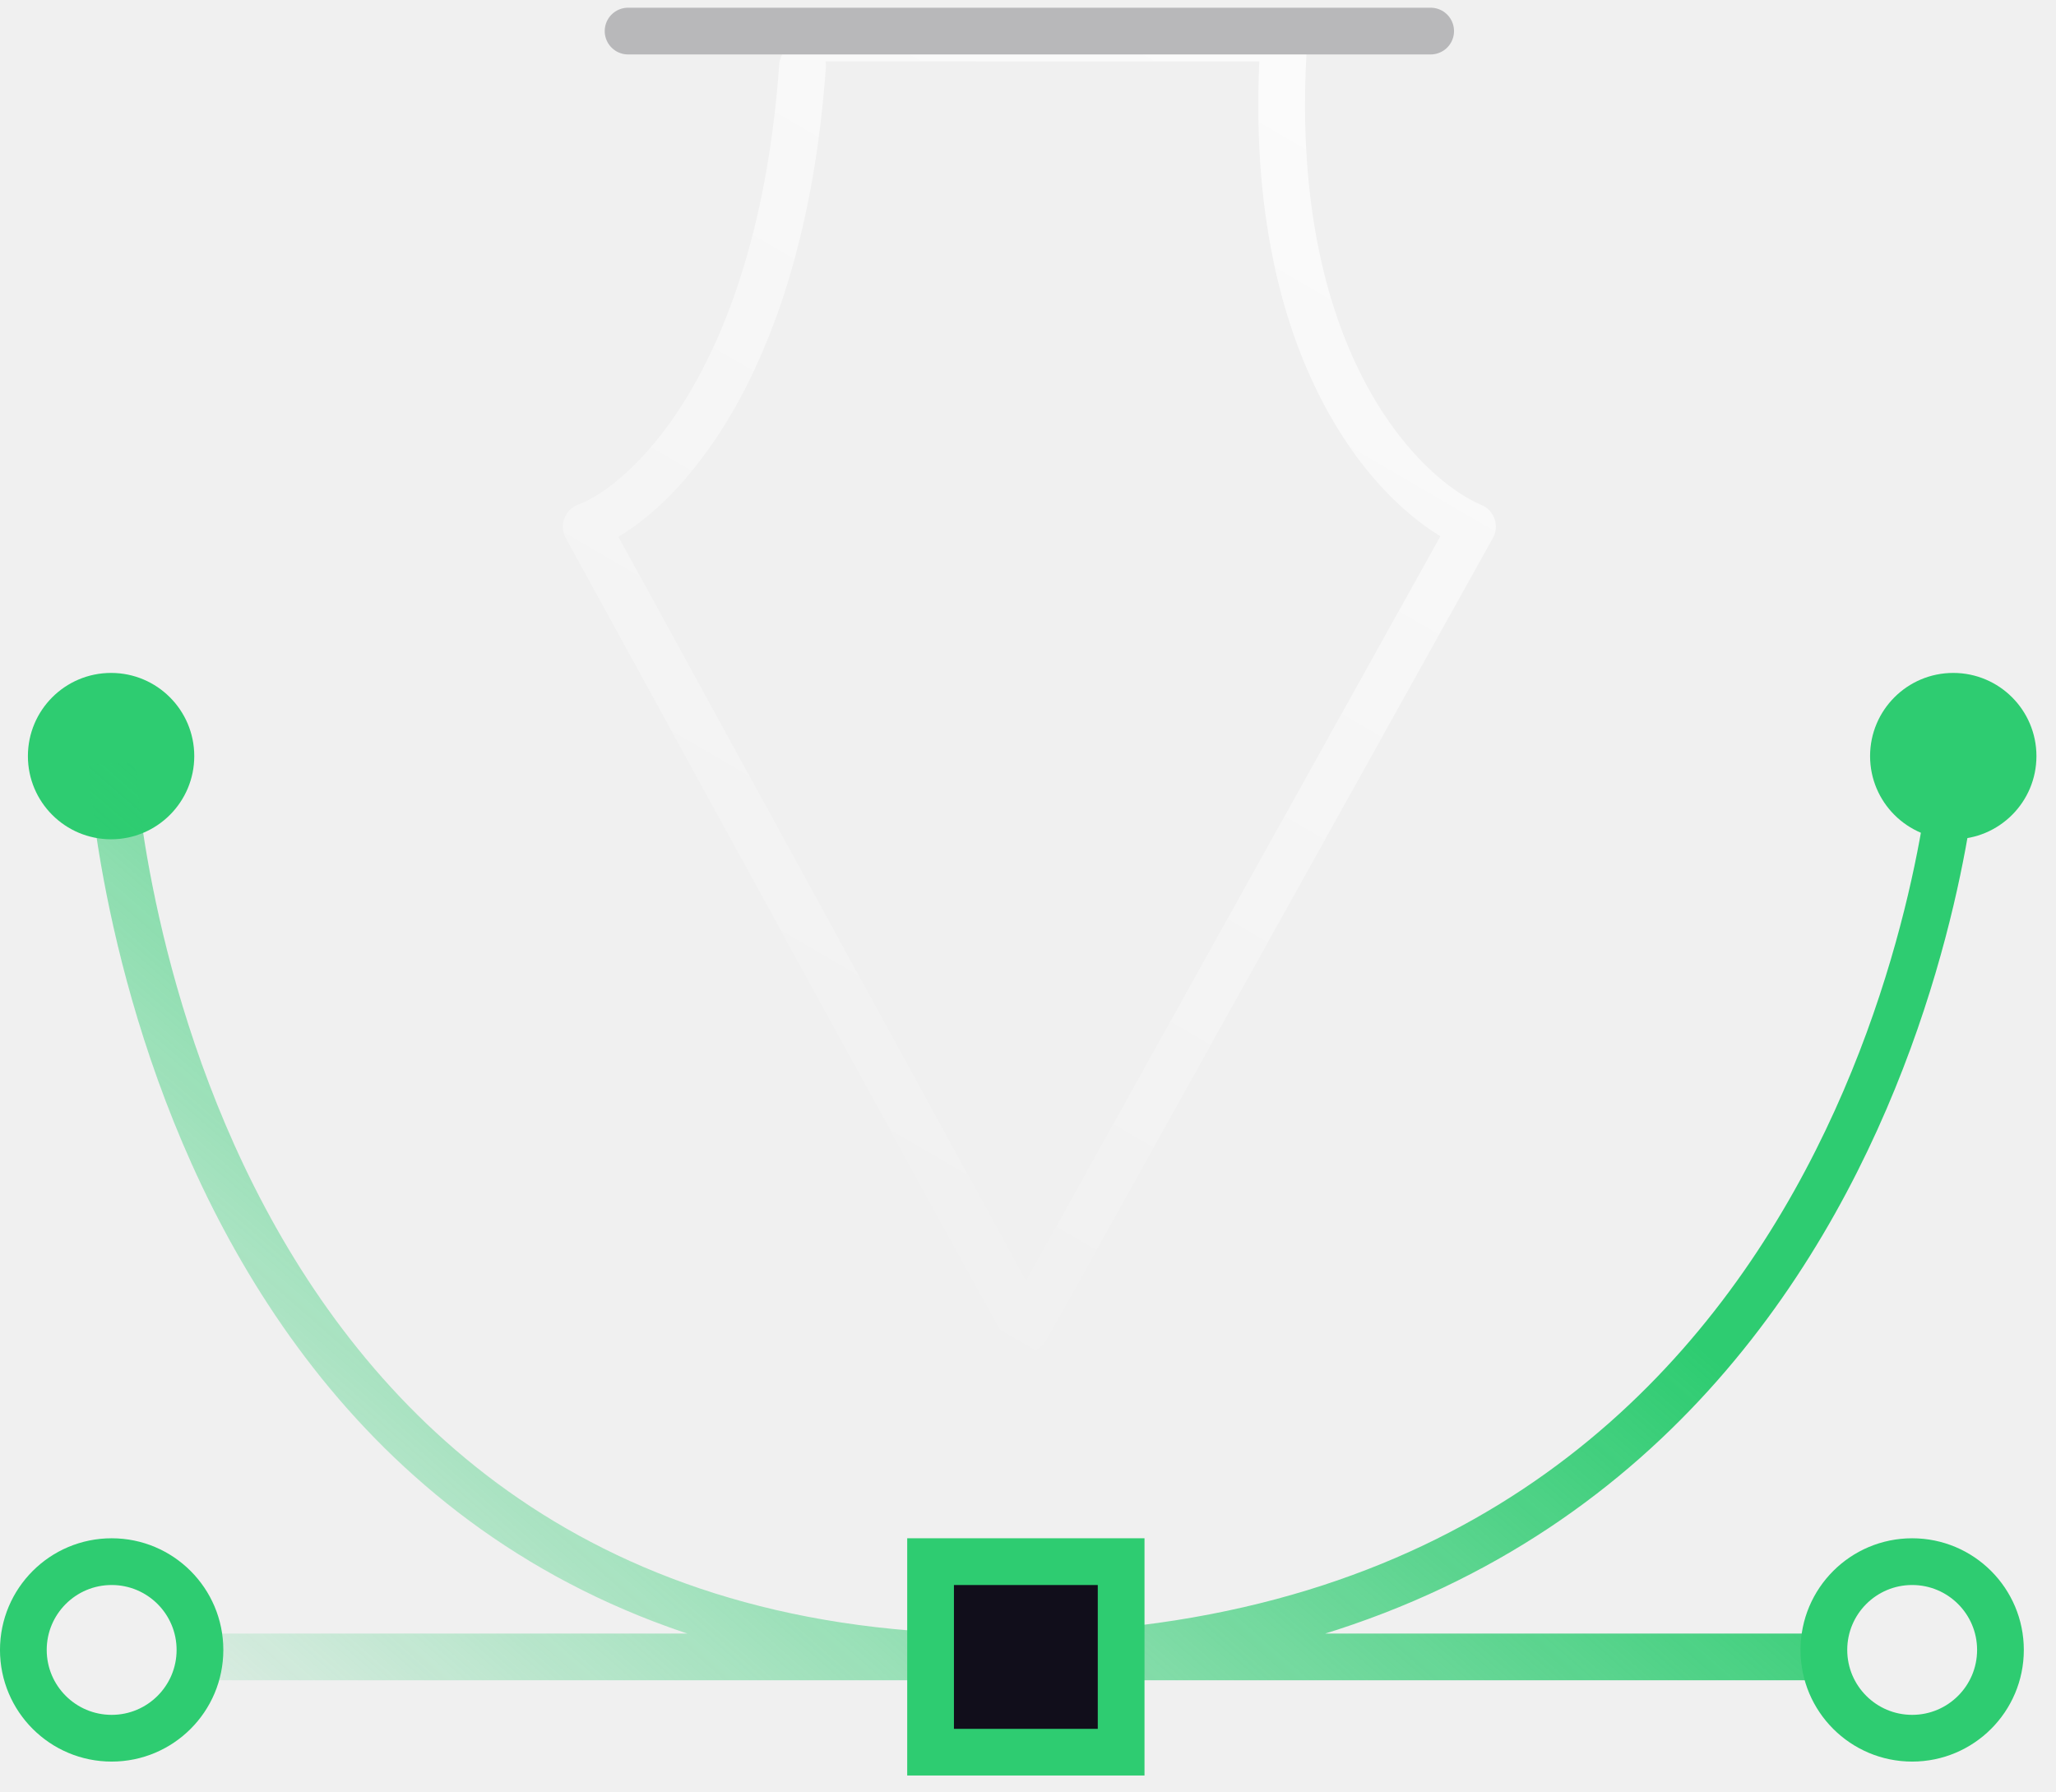
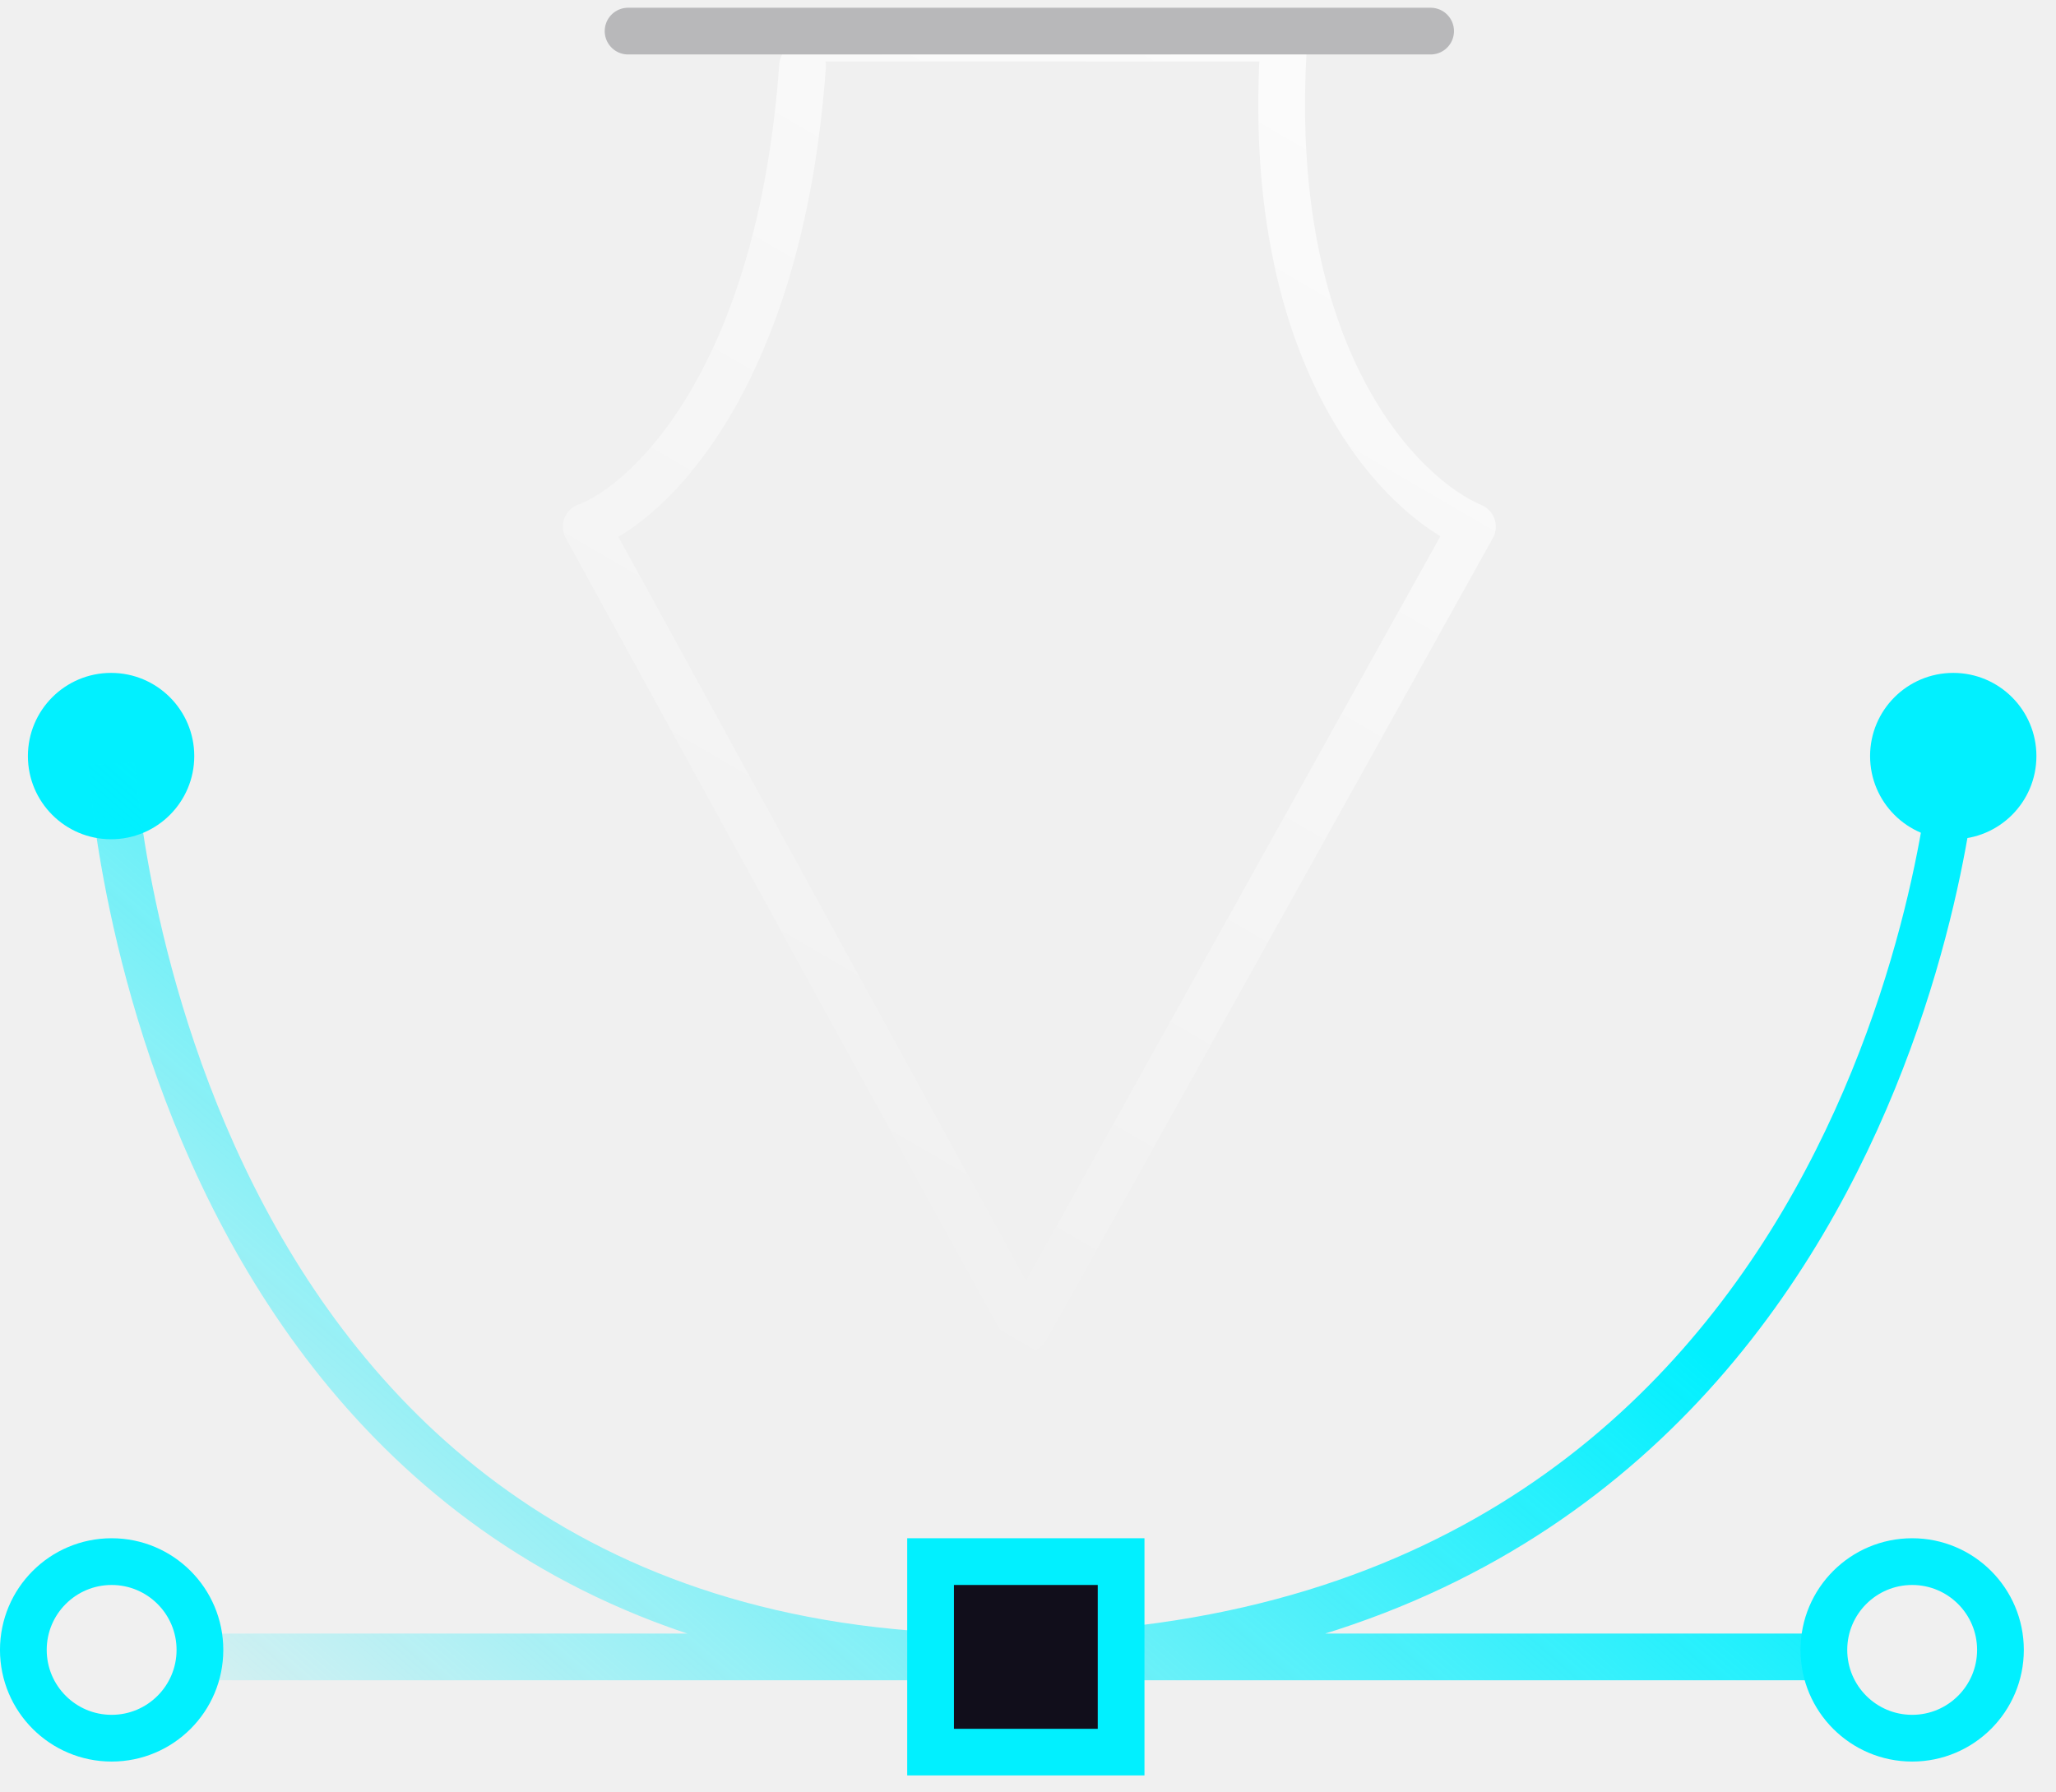
<svg xmlns="http://www.w3.org/2000/svg" width="70" height="61" viewBox="0 0 70 61" fill="none">
-   <g clip-path="url(#clip0_27_239)">
-     <g clip-path="url(#clip1_27_239)">
-       <g clip-path="url(#clip2_27_239)">
-         <path d="M3.782 28.575C5.346 28.575 6.614 27.307 6.614 25.743C6.614 24.179 5.346 22.911 3.782 22.911C2.218 22.911 0.95 24.179 0.95 25.743C0.95 27.307 2.218 28.575 3.782 28.575Z" fill="#2ECC71" />
-         <path d="M66.502 28.575C68.066 28.575 69.334 27.307 69.334 25.743C69.334 24.179 68.066 22.911 66.502 22.911C64.938 22.911 63.67 24.179 63.67 25.743C63.67 27.307 64.938 28.575 66.502 28.575Z" fill="#2ECC71" />
-         <path d="M27.324 1.296H43.718C42.958 12.131 47.679 16.898 50.134 17.928L34.927 45.252L19.958 17.928C22.097 17.136 26.564 12.891 27.324 2.246" stroke="url(#paint0_linear_27_239)" stroke-width="1.591" stroke-linecap="round" stroke-linejoin="round" />
-         <path d="M21.384 1.058H48.709" stroke="#B8B8BA" stroke-width="1.591" stroke-linecap="round" stroke-linejoin="round" />
-         <path d="M3.802 26C3.802 26 5.465 57.126 34.928 56.413C64.39 55.7 66.529 26 66.529 26M7.079 56.413H62.014" stroke="url(#paint1_linear_27_239)" stroke-width="1.591" />
-         <path d="M65.103 59.181C66.763 59.181 68.109 57.835 68.109 56.175C68.109 54.515 66.763 53.169 65.103 53.169C63.443 53.169 62.097 54.515 62.097 56.175C62.097 57.835 63.443 59.181 65.103 59.181Z" stroke="#2ECC71" stroke-width="1.591" />
-         <path d="M3.802 59.181C5.462 59.181 6.808 57.835 6.808 56.175C6.808 54.515 5.462 53.169 3.802 53.169C2.141 53.169 0.795 54.515 0.795 56.175C0.795 57.835 2.141 59.181 3.802 59.181Z" stroke="#2ECC71" stroke-width="1.591" />
-         <path d="M38.171 53.169H31.683V59.657H38.171V53.169Z" fill="#110E1B" stroke="#2ECC71" stroke-width="1.591" />
+   <g clip-path="url(#clip0_6095_483)">
+     <mask id="mask0_6095_483" style="mask-type:luminance" maskUnits="userSpaceOnUse" x="0" y="0" width="70" height="61">
+       <path d="M70 0H0V60.45H70V0Z" fill="white" />
+     </mask>
+     <g mask="url(#mask0_6095_483)">
+       <mask id="mask1_6095_483" style="mask-type:luminance" maskUnits="userSpaceOnUse" x="0" y="0" width="70" height="61">
+         <path d="M70 0H0V60.45H70V0Z" fill="white" />
+       </mask>
+       <g mask="url(#mask1_6095_483)">
+         <mask id="mask2_6095_483" style="mask-type:luminance" maskUnits="userSpaceOnUse" x="0" y="-1" width="70" height="62">
+           <path d="M70 -0.004H0V60.451H70V-0.004Z" fill="white" />
+         </mask>
+         <g mask="url(#mask2_6095_483)">
+           <path d="M3.782 28.574C5.346 28.574 6.614 27.306 6.614 25.742C6.614 24.178 5.346 22.91 3.782 22.91C2.218 22.91 0.95 24.178 0.95 25.742C0.95 27.306 2.218 28.574 3.782 28.574Z" fill="#01F0FF" />
+           <path d="M66.502 28.574C68.066 28.574 69.333 27.306 69.333 25.742C69.333 24.178 68.066 22.91 66.502 22.91C64.938 22.91 63.67 24.178 63.67 25.742C63.67 27.306 64.938 28.574 66.502 28.574Z" fill="#01F0FF" />
+           <path d="M27.324 1.297H43.718C42.958 12.132 47.678 16.899 50.133 17.929L34.927 45.253L19.958 17.929C22.096 17.137 26.563 12.892 27.324 2.247" stroke="url(#paint0_linear_6095_483)" stroke-width="1.591" stroke-linecap="round" stroke-linejoin="round" />
+           <path d="M21.384 1.059H48.708" stroke="#B8B8BA" stroke-width="1.591" stroke-linecap="round" stroke-linejoin="round" />
+           <path d="M3.802 26C3.802 26 5.465 57.126 34.928 56.413C64.39 55.7 66.529 26 66.529 26M7.079 56.413H62.014" stroke="url(#paint1_linear_6095_483)" stroke-width="1.591" />
+           <path d="M65.103 59.18C66.763 59.18 68.109 57.834 68.109 56.174C68.109 54.514 66.763 53.168 65.103 53.168C63.443 53.168 62.097 54.514 62.097 56.174C62.097 57.834 63.443 59.18 65.103 59.18Z" stroke="#01F0FF" stroke-width="1.591" />
+           <path d="M3.801 59.18C5.461 59.18 6.807 57.834 6.807 56.174C6.807 54.514 5.461 53.168 3.801 53.168C2.141 53.168 0.795 54.514 0.795 56.174C0.795 57.834 2.141 59.18 3.801 59.18Z" stroke="#01F0FF" stroke-width="1.591" />
+           <path d="M38.17 53.168H31.683V59.656H38.17V53.168Z" fill="#110E1B" stroke="#01F0FF" stroke-width="1.591" />
+         </g>
      </g>
    </g>
  </g>
  <defs>
-     <linearGradient id="paint0_linear_27_239" x1="53.698" y1="-10.347" x2="23.522" y2="41.451" gradientUnits="userSpaceOnUse">
+     <linearGradient id="paint0_linear_6095_483" x1="53.697" y1="-10.346" x2="23.522" y2="41.452" gradientUnits="userSpaceOnUse">
      <stop stop-color="white" />
      <stop offset="1" stop-color="white" stop-opacity="0" />
    </linearGradient>
-     <linearGradient id="paint1_linear_27_239" x1="35.165" y1="26" x2="3.776" y2="61.94" gradientUnits="userSpaceOnUse">
-       <stop stop-color="#2ECC71" />
-       <stop offset="1" stop-color="#2ECC71" stop-opacity="0" />
+     <linearGradient id="paint1_linear_6095_483" x1="35.165" y1="26" x2="3.776" y2="61.94" gradientUnits="userSpaceOnUse">
+       <stop stop-color="#01F0FF" />
+       <stop offset="1" stop-color="#01F0FF" stop-opacity="0" />
    </linearGradient>
-     <clipPath id="clip0_27_239">
-       <rect width="70" height="60.45" fill="white" />
-     </clipPath>
-     <clipPath id="clip1_27_239">
-       <rect width="70" height="60.45" fill="white" />
-     </clipPath>
-     <clipPath id="clip2_27_239">
-       <rect width="70" height="60.455" fill="white" transform="translate(0 -0.00244141)" />
+     <clipPath id="clip0_6095_483">
+       <rect width="70" height="61" fill="white" />
    </clipPath>
  </defs>
</svg>
